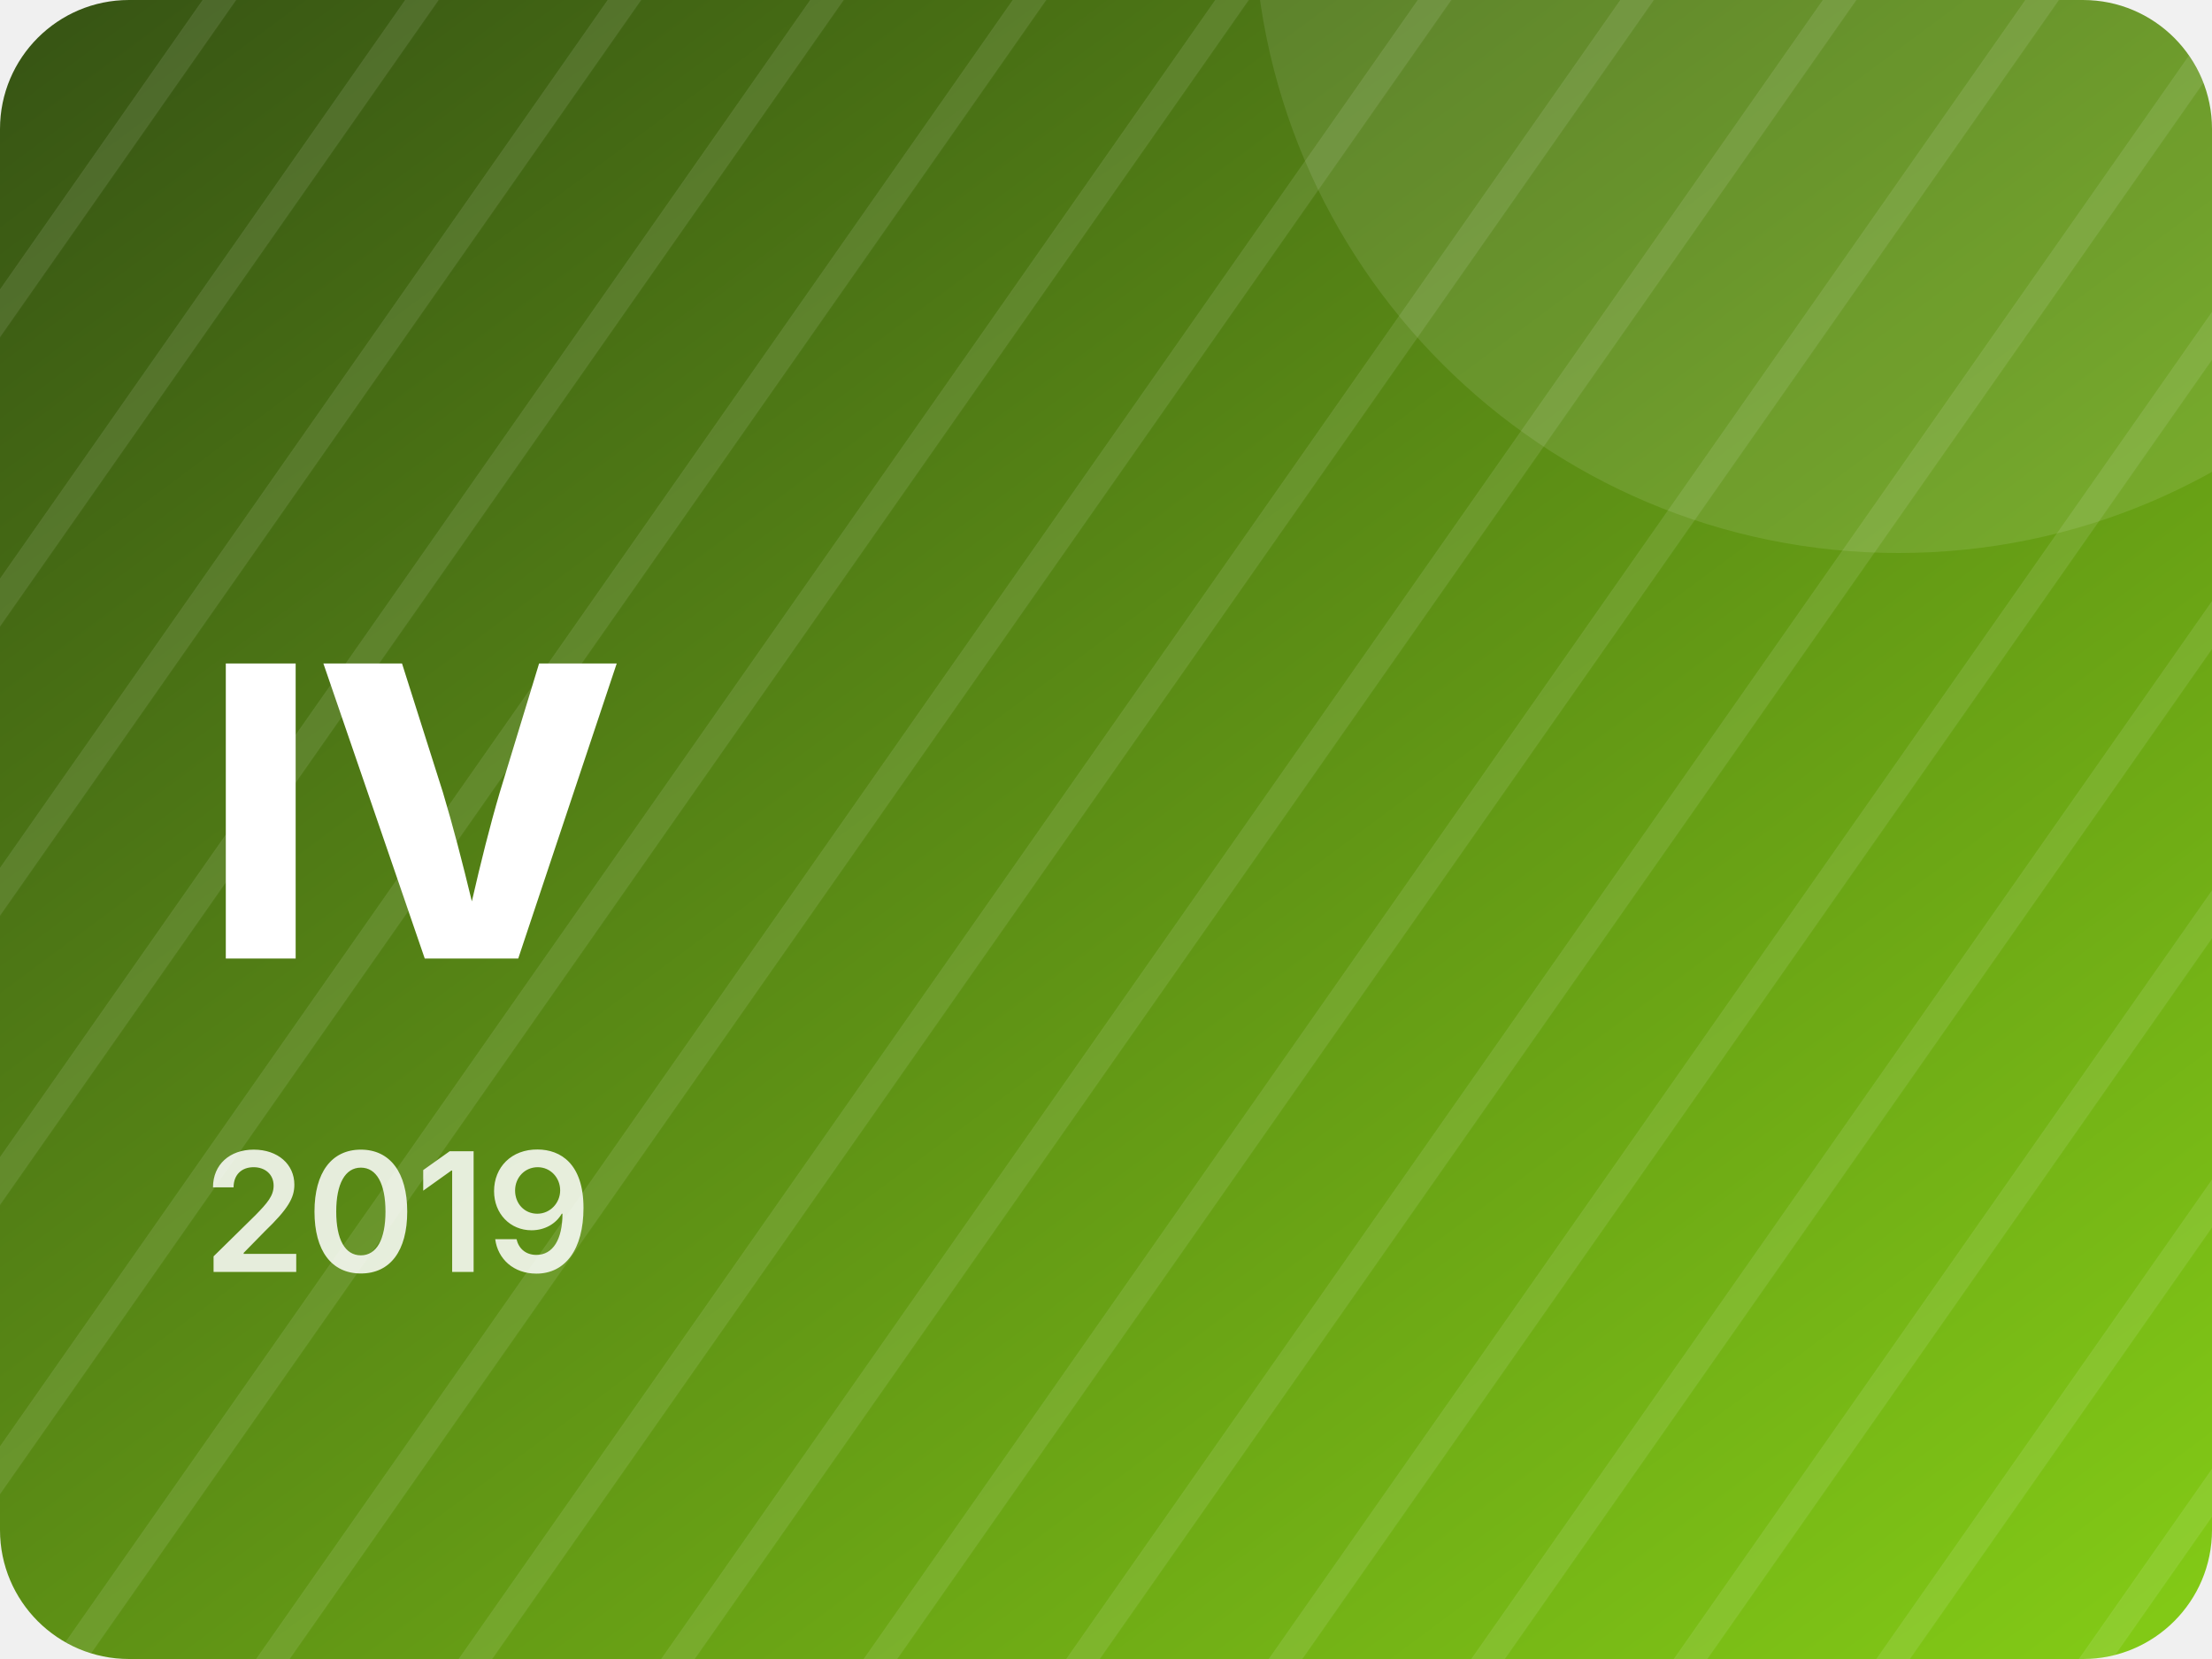
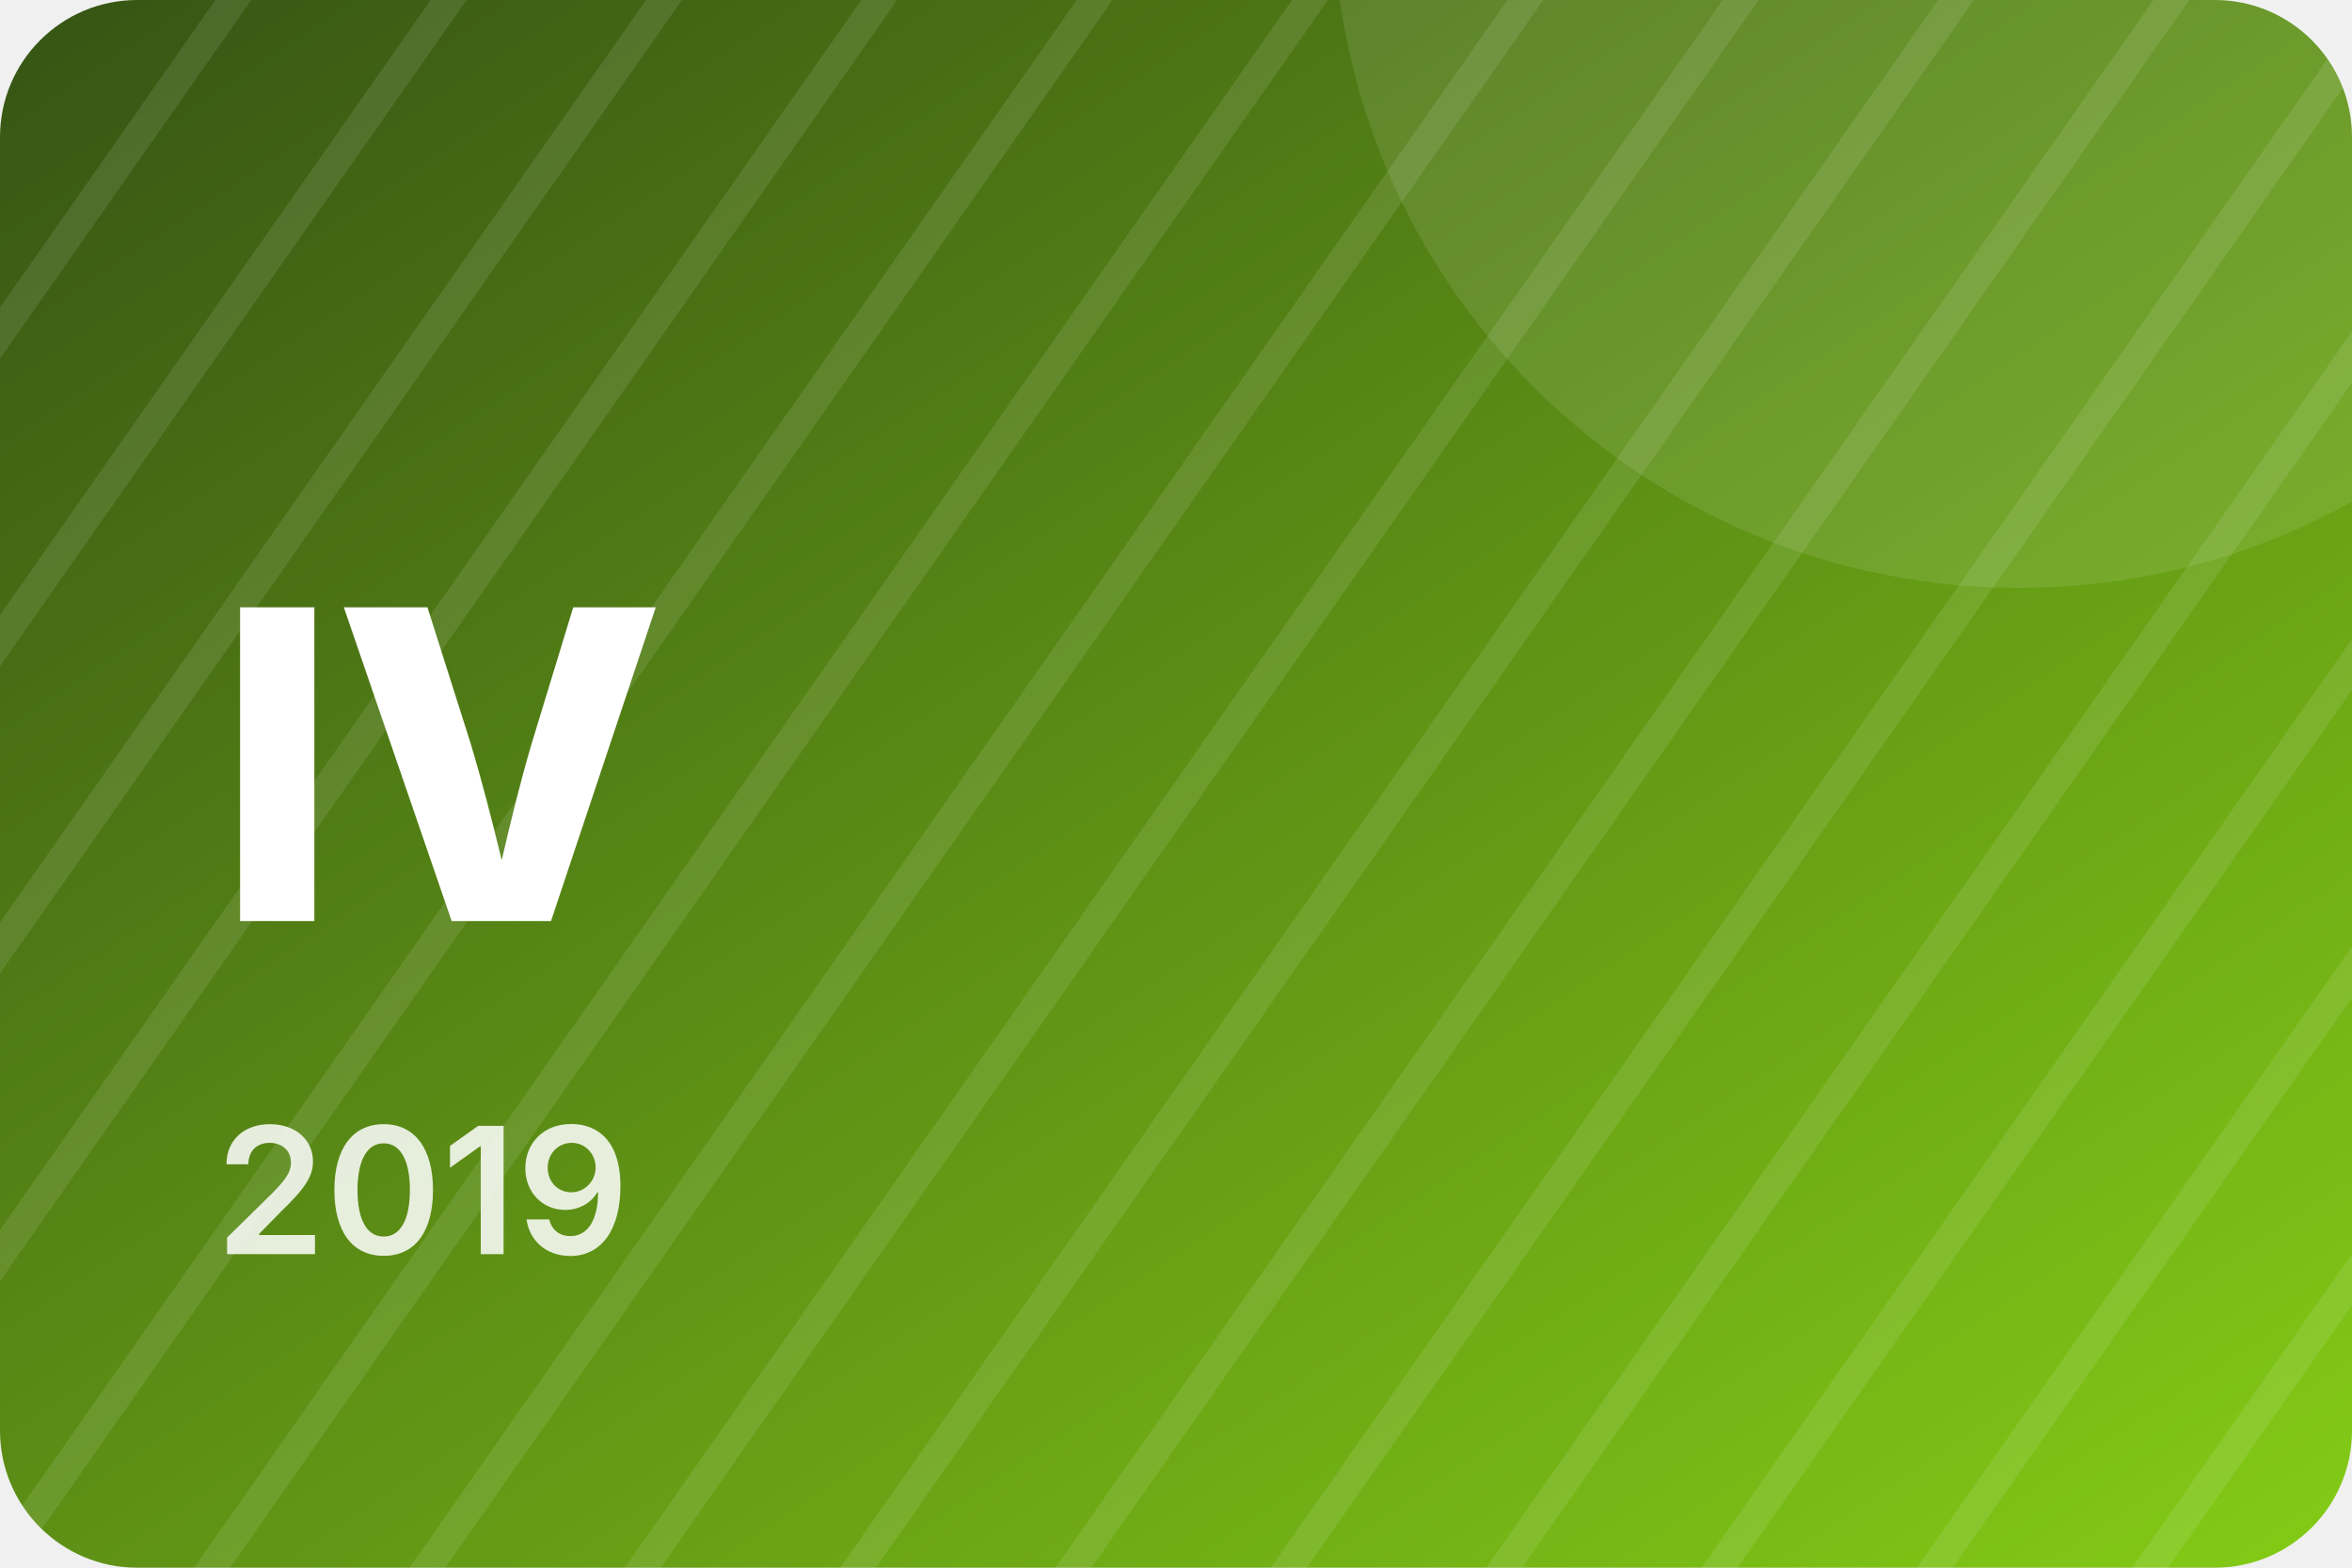
- <svg xmlns="http://www.w3.org/2000/svg" viewBox="0 0 240 180" width="240" height="180" role="img" aria-label="IV 2019">
+ <svg xmlns="http://www.w3.org/2000/svg" viewBox="0 0 240 160" width="240" height="160" role="img" aria-label="IV 2019">
  <defs>
    <linearGradient id="g-iv" x1="0" y1="0" x2="1" y2="1">
      <stop offset="0" stop-color="#365314" />
      <stop offset="1" stop-color="#84cc16" />
    </linearGradient>
    <pattern id="p-iv" width="18" height="18" patternUnits="userSpaceOnUse" patternTransform="rotate(35)">
      <rect width="18" height="18" fill="none" />
      <line x1="0" y1="0" x2="0" y2="18" stroke="#ffffff" stroke-opacity="0.10" stroke-width="6" />
    </pattern>
  </defs>
-   <rect width="240" height="180" rx="14" fill="url(#g-iv)" />
-   <rect width="240" height="180" rx="14" fill="url(#p-iv)" />
+   <rect width="240" height="160" rx="14" fill="url(#g-iv)" />
+   <rect width="240" height="160" rx="14" fill="url(#p-iv)" />
  <circle cx="206" cy="-10" r="70" fill="#ffffff" fill-opacity="0.10" />
-   <text x="22" y="104" font-family="Inter, 'Segoe UI', Helvetica, Arial, sans-serif" font-weight="800" font-size="44" fill="#ffffff" letter-spacing="-0.5">IV</text>
-   <text x="22" y="138" font-family="Inter, 'Segoe UI', Helvetica, Arial, sans-serif" font-weight="600" font-size="18" fill="#ffffff" fill-opacity="0.85">2019</text>
+   <text x="22" y="94" font-family="Inter, 'Segoe UI', Helvetica, Arial, sans-serif" font-weight="800" font-size="44" fill="#ffffff" letter-spacing="-0.5">IV</text>
+   <text x="22" y="128" font-family="Inter, 'Segoe UI', Helvetica, Arial, sans-serif" font-weight="600" font-size="18" fill="#ffffff" fill-opacity="0.85">2019</text>
</svg>
